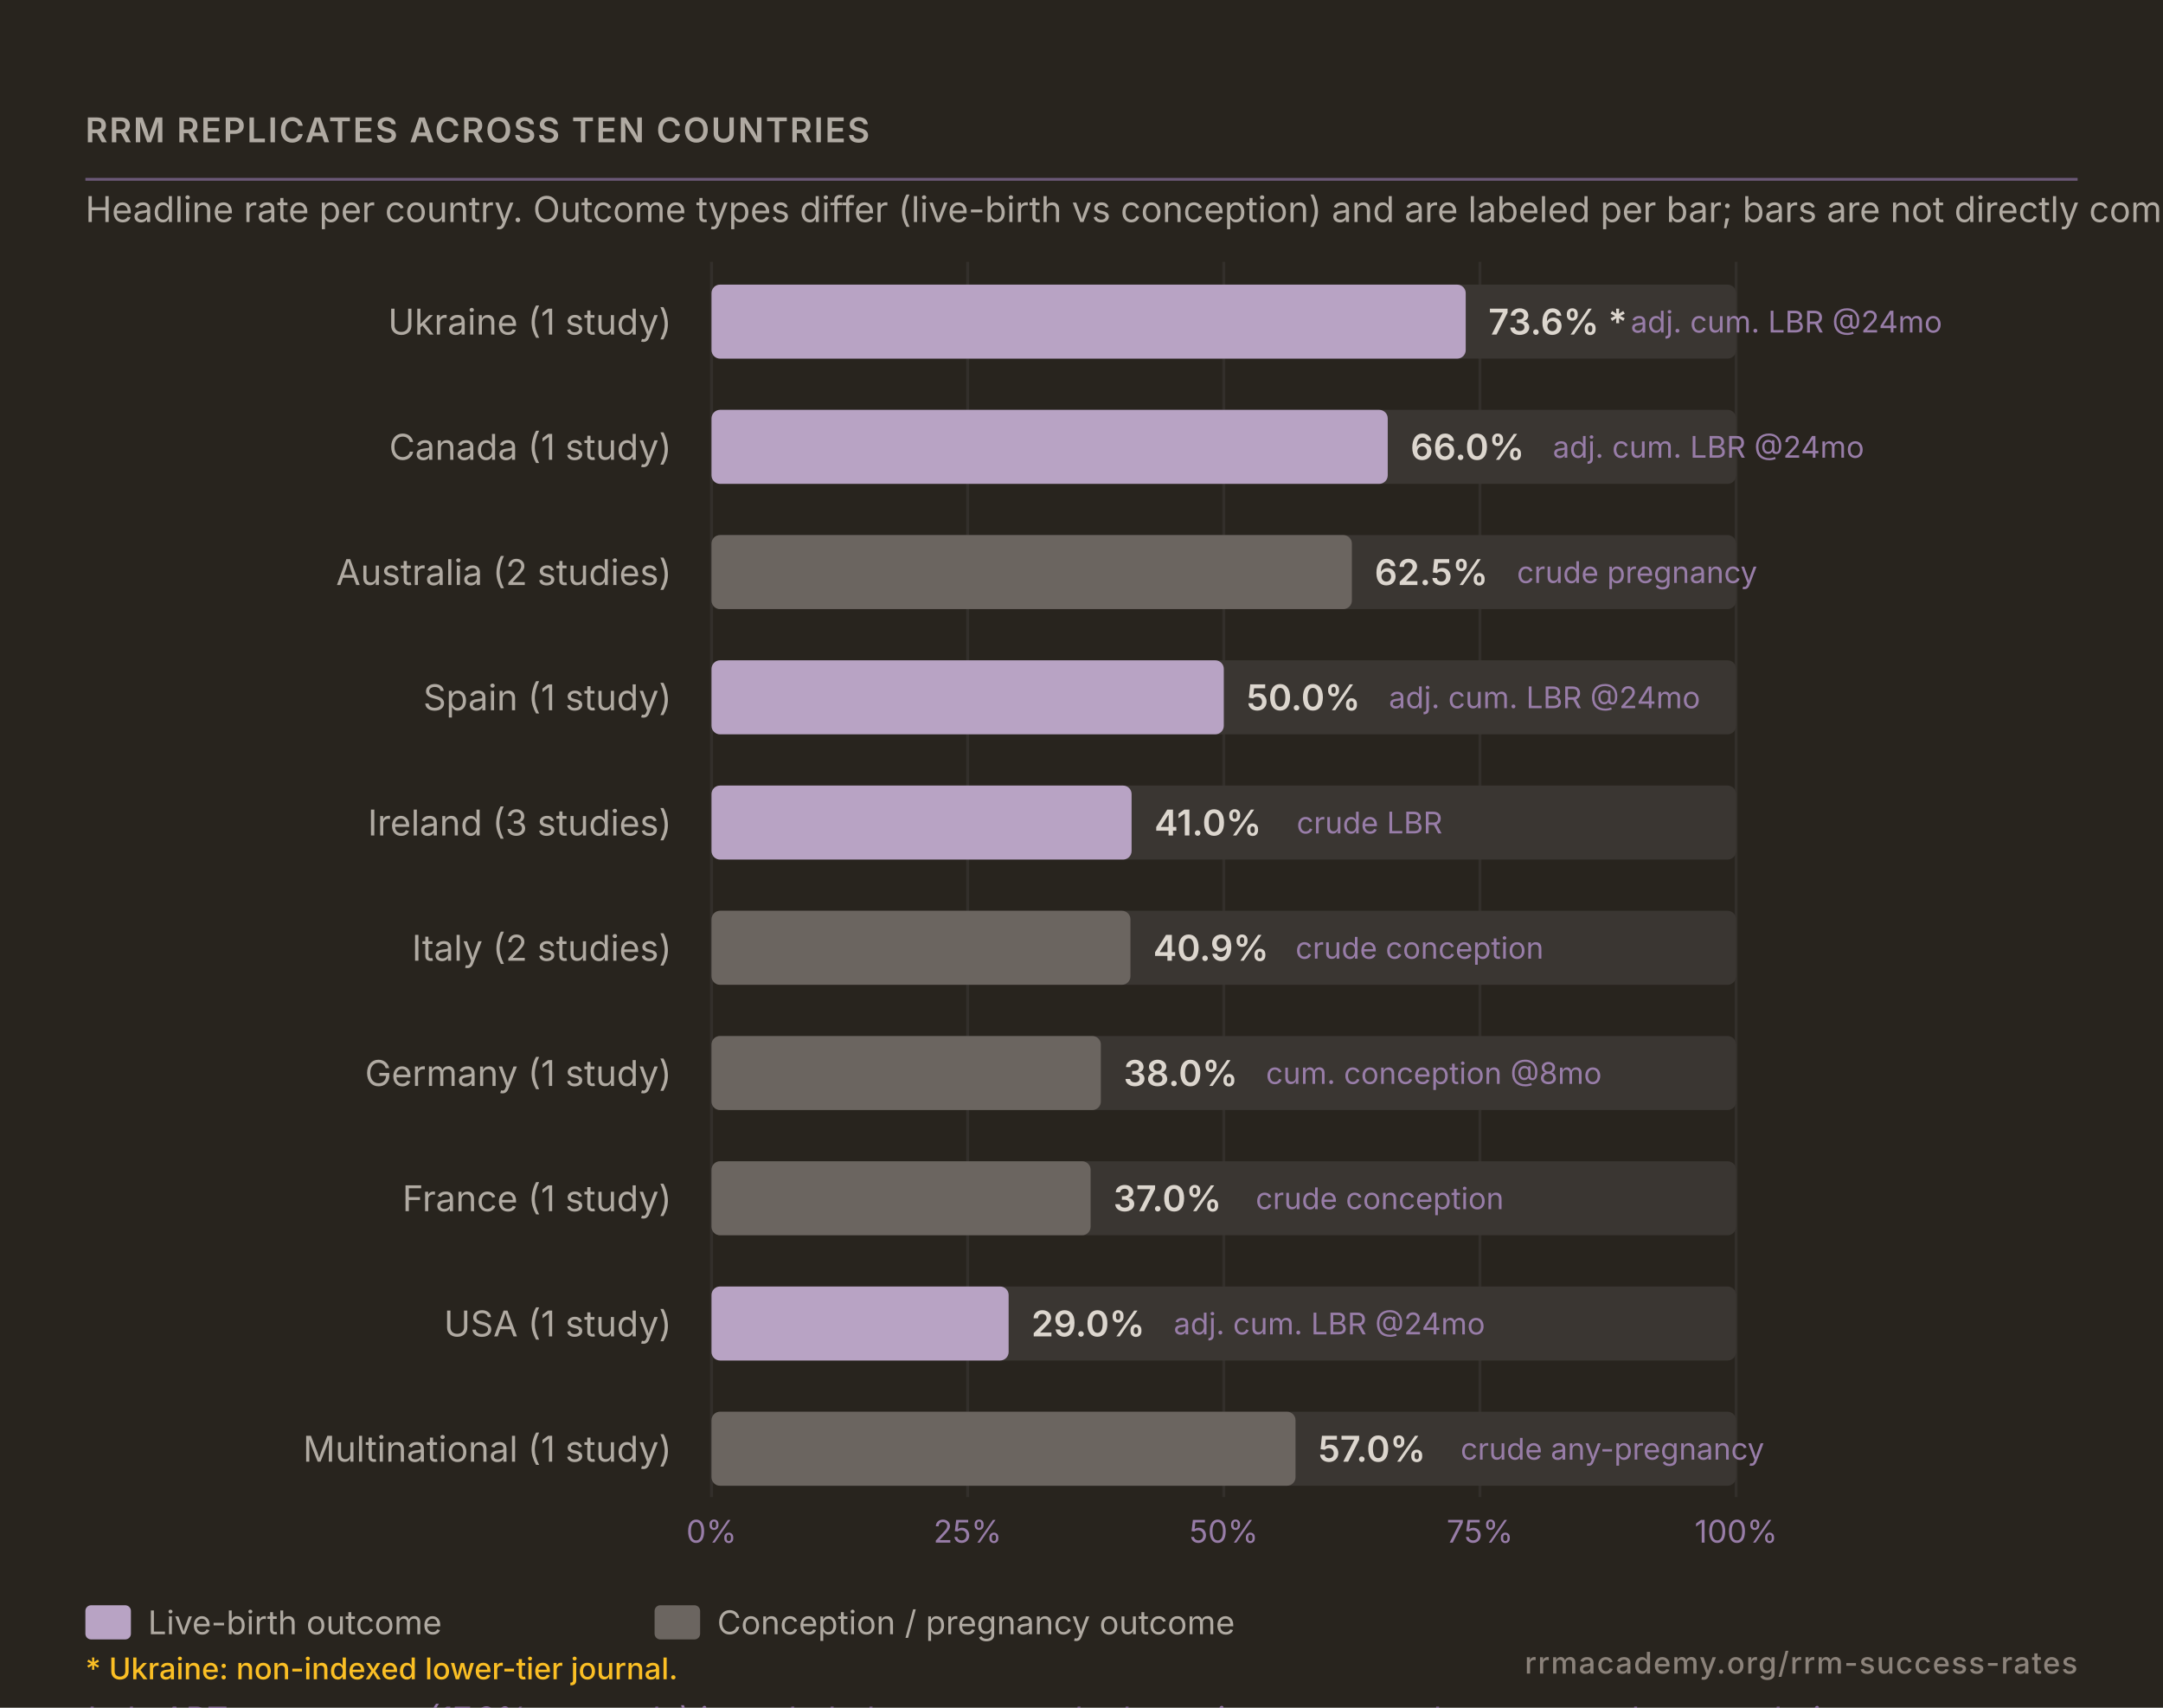
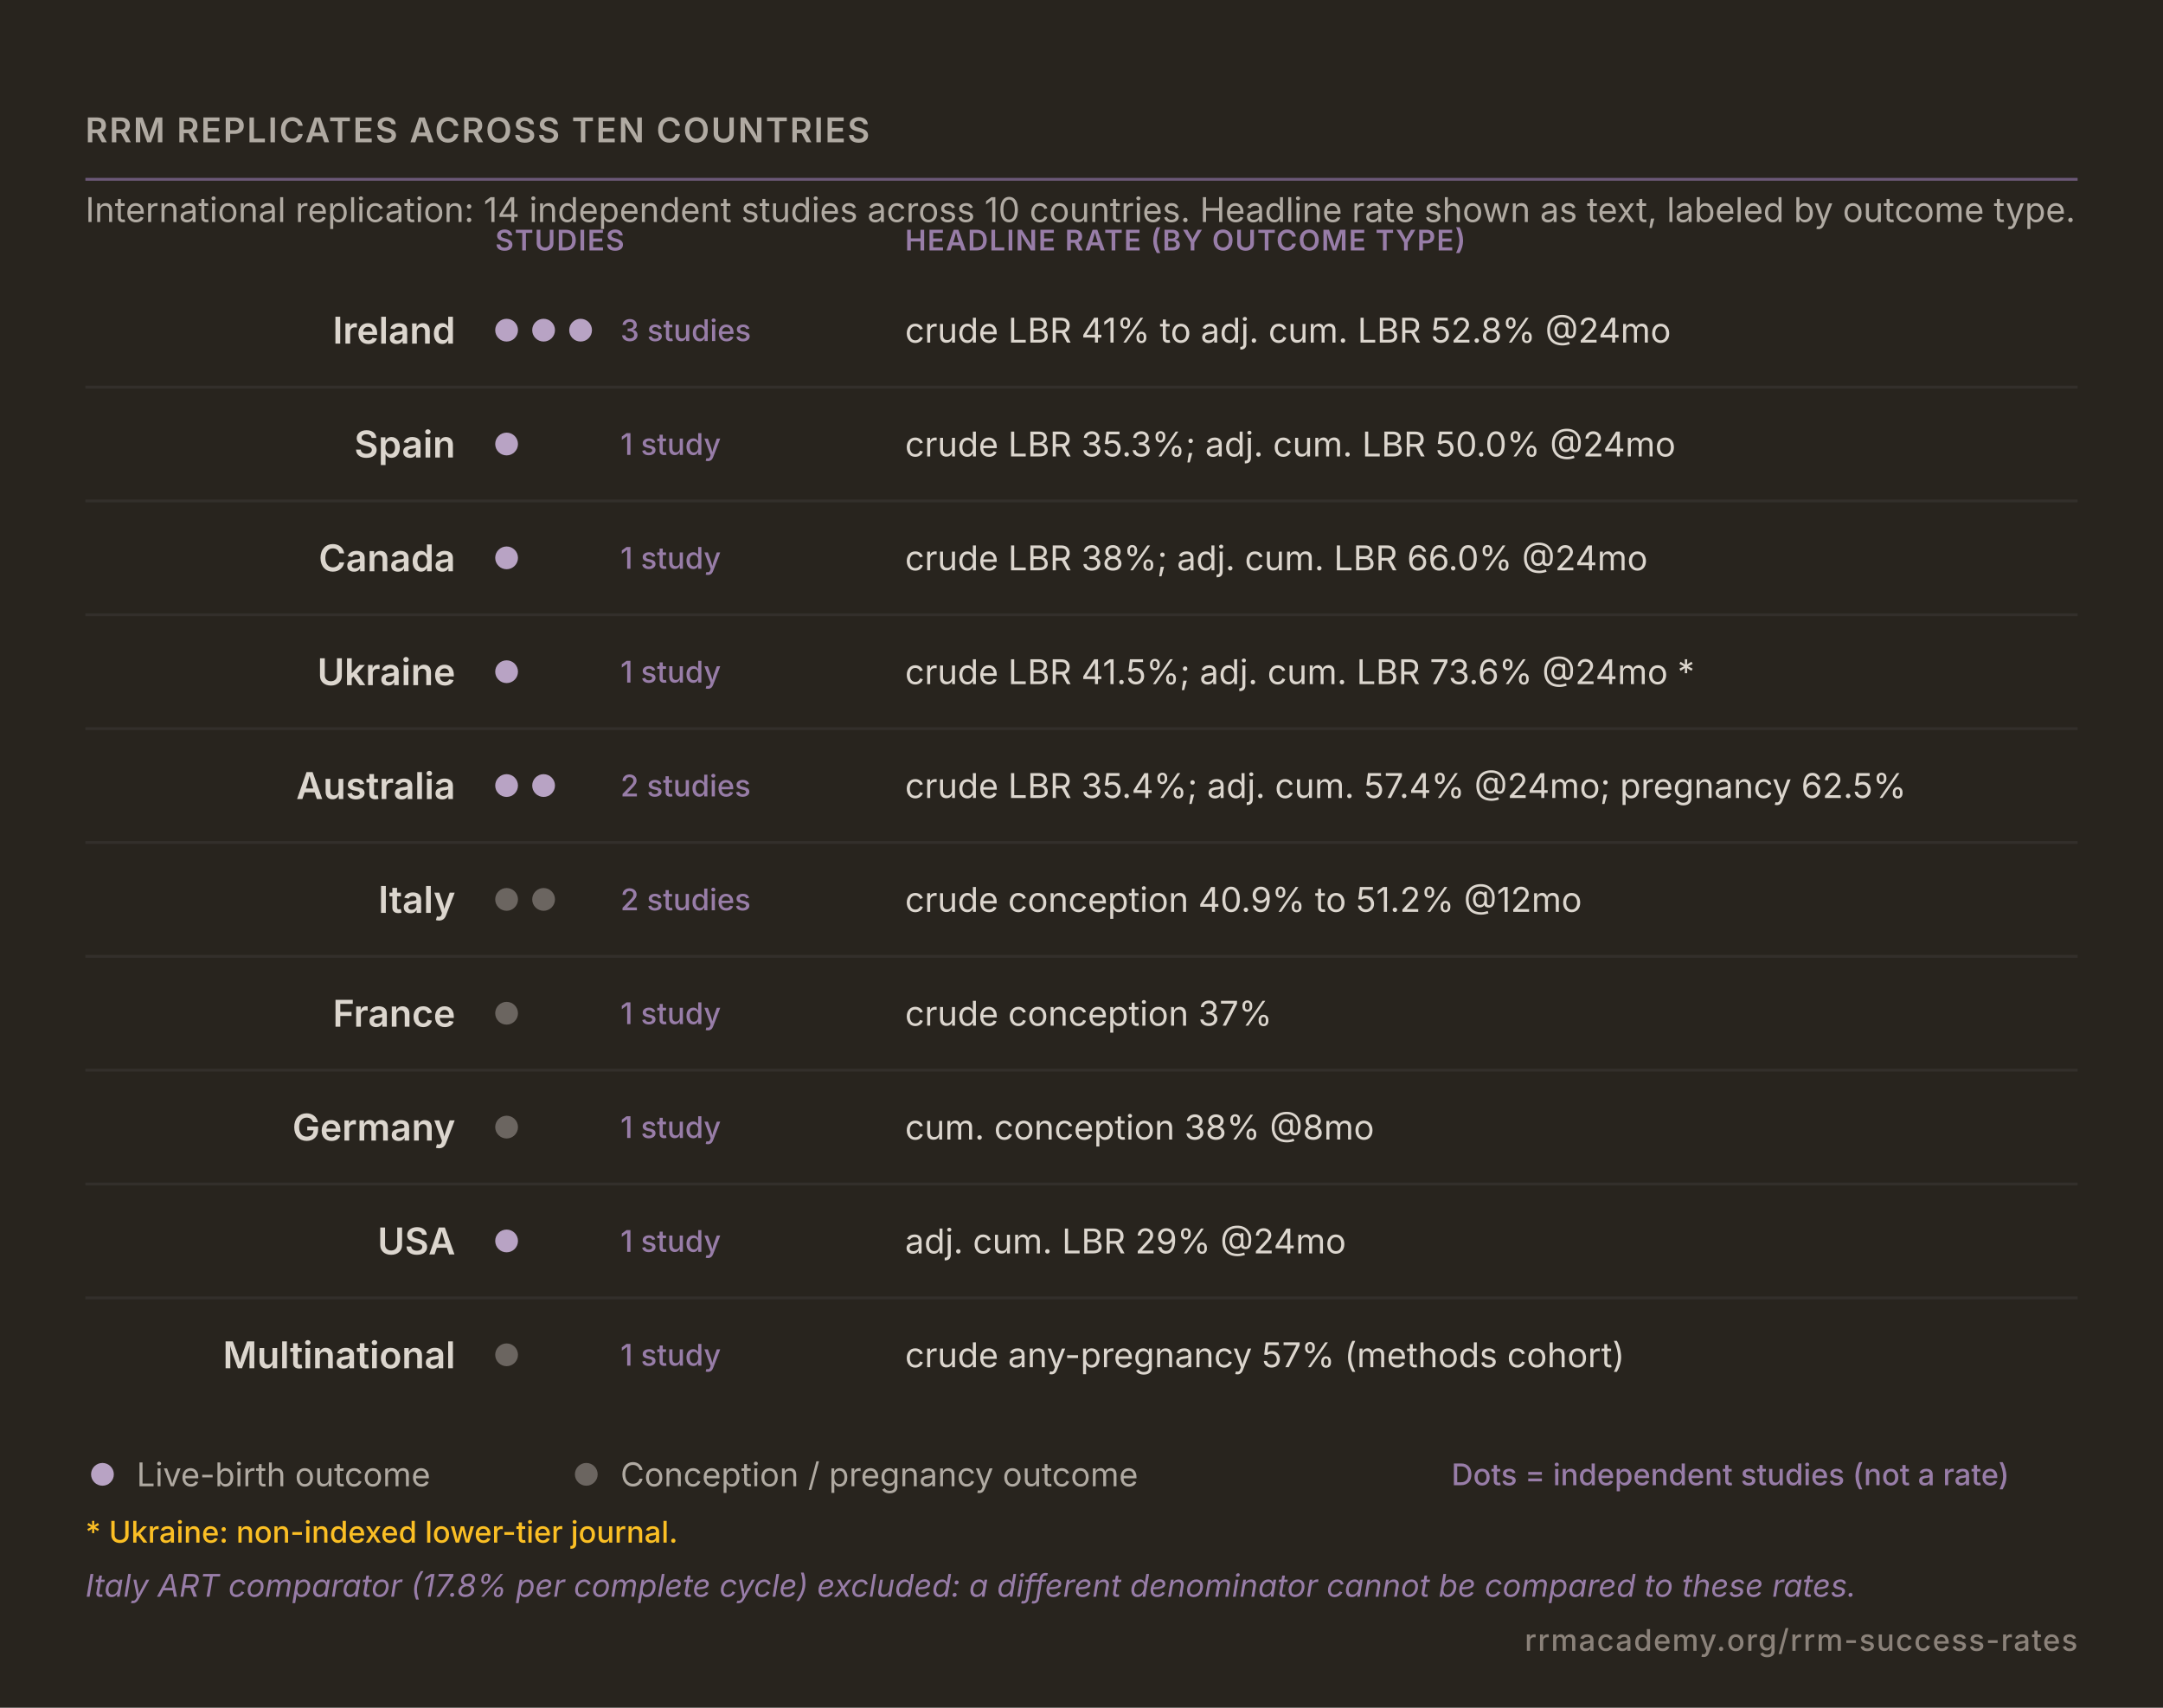
- <svg xmlns="http://www.w3.org/2000/svg" viewBox="0 0 760 600" role="img" aria-label="RRM outcomes by country">
+ <svg xmlns="http://www.w3.org/2000/svg" viewBox="0 0 760 600" role="img" aria-label="RRM outcomes replicate across ten countries">
  <rect width="760" height="600" fill="#28241e" />
  <style>
    .heading { font-family: 'Inter', sans-serif; font-size: 12px; font-weight: 600; fill: #b0aaa2; letter-spacing: 0.05em; }
-     .subtitle { font-family: 'Inter', sans-serif; font-size: 12.5px; font-weight: 400; fill: #b0aaa2; }
-     .label { font-family: 'Inter', sans-serif; font-size: 12.5px; font-weight: 400; fill: #b0aaa2; dominant-baseline: central; }
-     .label-end { font-family: 'Inter', sans-serif; font-size: 12.5px; font-weight: 400; fill: #b0aaa2; text-anchor: end; dominant-baseline: central; }
-     .label-mid { font-family: 'Inter', sans-serif; font-size: 11.5px; font-weight: 400; fill: #b0aaa2; text-anchor: middle; }
-     .small { font-family: 'Inter', sans-serif; font-size: 10.5px; font-weight: 400; fill: #987da8; }
-     .value { font-family: 'Inter', sans-serif; font-size: 12.5px; font-weight: 600; fill: #dcd6ce; dominant-baseline: central; }
-     .value-mid { font-family: 'Inter', sans-serif; font-size: 12px; font-weight: 600; fill: #dcd6ce; text-anchor: middle; }
-     .value-accent { fill: #b8a3c4; }
-     .axis { font-family: 'Inter', sans-serif; font-size: 11px; font-weight: 400; fill: #987da8; text-anchor: middle; }
-     .axis-y { font-family: 'Inter', sans-serif; font-size: 11px; font-weight: 400; fill: #987da8; text-anchor: end; dominant-baseline: central; }
-     .caption { font-family: 'Inter', sans-serif; font-size: 11.5px; font-style: italic; fill: #987da8; }
+     .subtitle { font-family: 'Inter', sans-serif; font-size: 12px; font-weight: 400; fill: #b0aaa2; }
+     .country { font-family: 'Inter', sans-serif; font-size: 13px; font-weight: 600; fill: #dcd6ce; text-anchor: end; dominant-baseline: central; }
+     .count { font-family: 'Inter', sans-serif; font-size: 10.5px; font-weight: 500; fill: #987da8; dominant-baseline: central; }
+     .colhead { font-family: 'Inter', sans-serif; font-size: 10px; font-weight: 600; fill: #987da8; letter-spacing: 0.04em; }
+     .rate { font-family: 'Inter', sans-serif; font-size: 12px; font-weight: 400; fill: #dcd6ce; dominant-baseline: central; }
+     .caption { font-family: 'Inter', sans-serif; font-size: 11px; font-style: italic; fill: #987da8; }
    .legend { font-family: 'Inter', sans-serif; font-size: 11.5px; font-weight: 400; fill: #b0aaa2; dominant-baseline: central; }
    .attribution { font-family: 'Inter', sans-serif; font-size: 10.5px; font-weight: 500; fill: #8b827a; letter-spacing: 0.04em; text-anchor: end; }
-     .flag { font-family: 'Inter', sans-serif; font-size: 12px; font-weight: 700; fill: #fbbf24; }
    .flagnote { font-family: 'Inter', sans-serif; font-size: 10.5px; font-weight: 500; fill: #fbbf24; }
-     
  </style>
  <text x="30" y="50" class="heading">RRM REPLICATES ACROSS TEN COUNTRIES</text>
  <line x1="30" y1="63" x2="730" y2="63" stroke="#6b5877" stroke-width="1" />
-   <text x="30" y="78" class="subtitle">Headline rate per country. Outcome types differ (live-birth vs conception) and are labeled per bar; bars are not directly comparable.</text>
-   <line x1="250" y1="92" x2="250" y2="526" stroke="#332f2b" stroke-width="1" />
-   <text x="250" y="542" class="axis">0%</text>
-   <line x1="340" y1="92" x2="340" y2="526" stroke="#332f2b" stroke-width="1" />
-   <text x="340" y="542" class="axis">25%</text>
-   <line x1="430" y1="92" x2="430" y2="526" stroke="#332f2b" stroke-width="1" />
-   <text x="430" y="542" class="axis">50%</text>
-   <line x1="520" y1="92" x2="520" y2="526" stroke="#332f2b" stroke-width="1" />
-   <text x="520" y="542" class="axis">75%</text>
-   <line x1="610" y1="92" x2="610" y2="526" stroke="#332f2b" stroke-width="1" />
-   <text x="610" y="542" class="axis">100%</text>
-   <text x="236" y="113" class="label-end">Ukraine  (1 study)</text>
-   <rect x="250" y="100" width="360" height="26" rx="3" fill="#3a3632" />
-   <rect x="250" y="100" width="265.0" height="26" rx="3" fill="#b8a3c4" />
-   <text x="523.0" y="113" class="value">73.6% *</text>
-   <text x="573.0" y="113" class="small" dominant-baseline="central">adj. cum. LBR @24mo</text>
-   <text x="236" y="157" class="label-end">Canada  (1 study)</text>
-   <rect x="250" y="144" width="360" height="26" rx="3" fill="#3a3632" />
-   <rect x="250" y="144" width="237.6" height="26" rx="3" fill="#b8a3c4" />
-   <text x="495.6" y="157" class="value">66.0%</text>
-   <text x="545.6" y="157" class="small" dominant-baseline="central">adj. cum. LBR @24mo</text>
-   <text x="236" y="201" class="label-end">Australia  (2 studies)</text>
-   <rect x="250" y="188" width="360" height="26" rx="3" fill="#3a3632" />
-   <rect x="250" y="188" width="225.0" height="26" rx="3" fill="#6b6560" />
-   <text x="483.0" y="201" class="value">62.5%</text>
-   <text x="533.0" y="201" class="small" dominant-baseline="central">crude pregnancy</text>
-   <text x="236" y="245" class="label-end">Spain  (1 study)</text>
-   <rect x="250" y="232" width="360" height="26" rx="3" fill="#3a3632" />
-   <rect x="250" y="232" width="180.0" height="26" rx="3" fill="#b8a3c4" />
-   <text x="438.0" y="245" class="value">50.0%</text>
-   <text x="488.0" y="245" class="small" dominant-baseline="central">adj. cum. LBR @24mo</text>
-   <text x="236" y="289" class="label-end">Ireland  (3 studies)</text>
-   <rect x="250" y="276" width="360" height="26" rx="3" fill="#3a3632" />
-   <rect x="250" y="276" width="147.6" height="26" rx="3" fill="#b8a3c4" />
-   <text x="405.6" y="289" class="value">41.0%</text>
-   <text x="455.6" y="289" class="small" dominant-baseline="central">crude LBR</text>
-   <text x="236" y="333" class="label-end">Italy  (2 studies)</text>
-   <rect x="250" y="320" width="360" height="26" rx="3" fill="#3a3632" />
-   <rect x="250" y="320" width="147.2" height="26" rx="3" fill="#6b6560" />
-   <text x="405.2" y="333" class="value">40.9%</text>
-   <text x="455.2" y="333" class="small" dominant-baseline="central">crude conception</text>
-   <text x="236" y="377" class="label-end">Germany  (1 study)</text>
-   <rect x="250" y="364" width="360" height="26" rx="3" fill="#3a3632" />
-   <rect x="250" y="364" width="136.8" height="26" rx="3" fill="#6b6560" />
-   <text x="394.8" y="377" class="value">38.0%</text>
-   <text x="444.8" y="377" class="small" dominant-baseline="central">cum. conception @8mo</text>
-   <text x="236" y="421" class="label-end">France  (1 study)</text>
-   <rect x="250" y="408" width="360" height="26" rx="3" fill="#3a3632" />
-   <rect x="250" y="408" width="133.2" height="26" rx="3" fill="#6b6560" />
-   <text x="391.2" y="421" class="value">37.0%</text>
-   <text x="441.2" y="421" class="small" dominant-baseline="central">crude conception</text>
-   <text x="236" y="465" class="label-end">USA  (1 study)</text>
-   <rect x="250" y="452" width="360" height="26" rx="3" fill="#3a3632" />
-   <rect x="250" y="452" width="104.4" height="26" rx="3" fill="#b8a3c4" />
-   <text x="362.4" y="465" class="value">29.0%</text>
-   <text x="412.4" y="465" class="small" dominant-baseline="central">adj. cum. LBR @24mo</text>
-   <text x="236" y="509" class="label-end">Multinational  (1 study)</text>
-   <rect x="250" y="496" width="360" height="26" rx="3" fill="#3a3632" />
-   <rect x="250" y="496" width="205.2" height="26" rx="3" fill="#6b6560" />
-   <text x="463.2" y="509" class="value">57.0%</text>
-   <text x="513.2" y="509" class="small" dominant-baseline="central">crude any-pregnancy</text>
-   <rect x="30" y="564" width="16" height="12" rx="2" fill="#b8a3c4" />
-   <text x="52" y="570" class="legend">Live-birth outcome</text>
-   <rect x="230" y="564" width="16" height="12" rx="2" fill="#6b6560" />
-   <text x="252" y="570" class="legend">Conception / pregnancy outcome</text>
-   <text x="30" y="590" class="flagnote">* Ukraine: non-indexed lower-tier journal.</text>
-   <text x="30" y="608" class="caption">Italy ART comparator (17.8% per cycle) is excluded — a per-cycle denominator cannot be compared to cumulative rates.</text>
-   <text x="730" y="588" class="attribution">rrmacademy.org/rrm-success-rates</text>
+   <text x="30" y="78" class="subtitle">International replication: 14 independent studies across 10 countries. Headline rate shown as text, labeled by outcome type.</text>
+   <text x="174" y="88" class="colhead">STUDIES</text>
+   <text x="318" y="88" class="colhead">HEADLINE RATE (BY OUTCOME TYPE)</text>
+   <text x="160" y="116" class="country">Ireland</text>
+   <circle cx="178" cy="116" r="4" fill="#b8a3c4" />
+   <circle cx="191" cy="116" r="4" fill="#b8a3c4" />
+   <circle cx="204" cy="116" r="4" fill="#b8a3c4" />
+   <text x="218" y="116" class="count">3 studies</text>
+   <text x="318" y="116" class="rate">crude LBR 41% to adj. cum. LBR 52.8% @24mo</text>
+   <line x1="30" y1="136" x2="730" y2="136" stroke="#332f2b" stroke-width="1" />
+   <text x="160" y="156" class="country">Spain</text>
+   <circle cx="178" cy="156" r="4" fill="#b8a3c4" />
+   <text x="218" y="156" class="count">1 study</text>
+   <text x="318" y="156" class="rate">crude LBR 35.3%; adj. cum. LBR 50.0% @24mo</text>
+   <line x1="30" y1="176" x2="730" y2="176" stroke="#332f2b" stroke-width="1" />
+   <text x="160" y="196" class="country">Canada</text>
+   <circle cx="178" cy="196" r="4" fill="#b8a3c4" />
+   <text x="218" y="196" class="count">1 study</text>
+   <text x="318" y="196" class="rate">crude LBR 38%; adj. cum. LBR 66.0% @24mo</text>
+   <line x1="30" y1="216" x2="730" y2="216" stroke="#332f2b" stroke-width="1" />
+   <text x="160" y="236" class="country">Ukraine</text>
+   <circle cx="178" cy="236" r="4" fill="#b8a3c4" />
+   <text x="218" y="236" class="count">1 study</text>
+   <text x="318" y="236" class="rate">crude LBR 41.5%; adj. cum. LBR 73.6% @24mo *</text>
+   <line x1="30" y1="256" x2="730" y2="256" stroke="#332f2b" stroke-width="1" />
+   <text x="160" y="276" class="country">Australia</text>
+   <circle cx="178" cy="276" r="4" fill="#b8a3c4" />
+   <circle cx="191" cy="276" r="4" fill="#b8a3c4" />
+   <text x="218" y="276" class="count">2 studies</text>
+   <text x="318" y="276" class="rate">crude LBR 35.4%; adj. cum. 57.4% @24mo; pregnancy 62.5%</text>
+   <line x1="30" y1="296" x2="730" y2="296" stroke="#332f2b" stroke-width="1" />
+   <text x="160" y="316" class="country">Italy</text>
+   <circle cx="178" cy="316" r="4" fill="#6b6560" />
+   <circle cx="191" cy="316" r="4" fill="#6b6560" />
+   <text x="218" y="316" class="count">2 studies</text>
+   <text x="318" y="316" class="rate">crude conception 40.9% to 51.2% @12mo</text>
+   <line x1="30" y1="336" x2="730" y2="336" stroke="#332f2b" stroke-width="1" />
+   <text x="160" y="356" class="country">France</text>
+   <circle cx="178" cy="356" r="4" fill="#6b6560" />
+   <text x="218" y="356" class="count">1 study</text>
+   <text x="318" y="356" class="rate">crude conception 37%</text>
+   <line x1="30" y1="376" x2="730" y2="376" stroke="#332f2b" stroke-width="1" />
+   <text x="160" y="396" class="country">Germany</text>
+   <circle cx="178" cy="396" r="4" fill="#6b6560" />
+   <text x="218" y="396" class="count">1 study</text>
+   <text x="318" y="396" class="rate">cum. conception 38% @8mo</text>
+   <line x1="30" y1="416" x2="730" y2="416" stroke="#332f2b" stroke-width="1" />
+   <text x="160" y="436" class="country">USA</text>
+   <circle cx="178" cy="436" r="4" fill="#b8a3c4" />
+   <text x="218" y="436" class="count">1 study</text>
+   <text x="318" y="436" class="rate">adj. cum. LBR 29% @24mo</text>
+   <line x1="30" y1="456" x2="730" y2="456" stroke="#332f2b" stroke-width="1" />
+   <text x="160" y="476" class="country">Multinational</text>
+   <circle cx="178" cy="476" r="4" fill="#6b6560" />
+   <text x="218" y="476" class="count">1 study</text>
+   <text x="318" y="476" class="rate">crude any-pregnancy 57% (methods cohort)</text>
+   <circle cx="36" cy="518" r="4" fill="#b8a3c4" />
+   <text x="48" y="518" class="legend">Live-birth outcome</text>
+   <circle cx="206" cy="518" r="4" fill="#6b6560" />
+   <text x="218" y="518" class="legend">Conception / pregnancy outcome</text>
+   <text x="510" y="518" class="count">Dots = independent studies (not a rate)</text>
+   <text x="30" y="542" class="flagnote">* Ukraine: non-indexed lower-tier journal.</text>
+   <text x="30" y="561" class="caption">Italy ART comparator (17.8% per complete cycle) excluded: a different denominator cannot be compared to these rates.</text>
+   <text x="730" y="580" class="attribution">rrmacademy.org/rrm-success-rates</text>
</svg>
